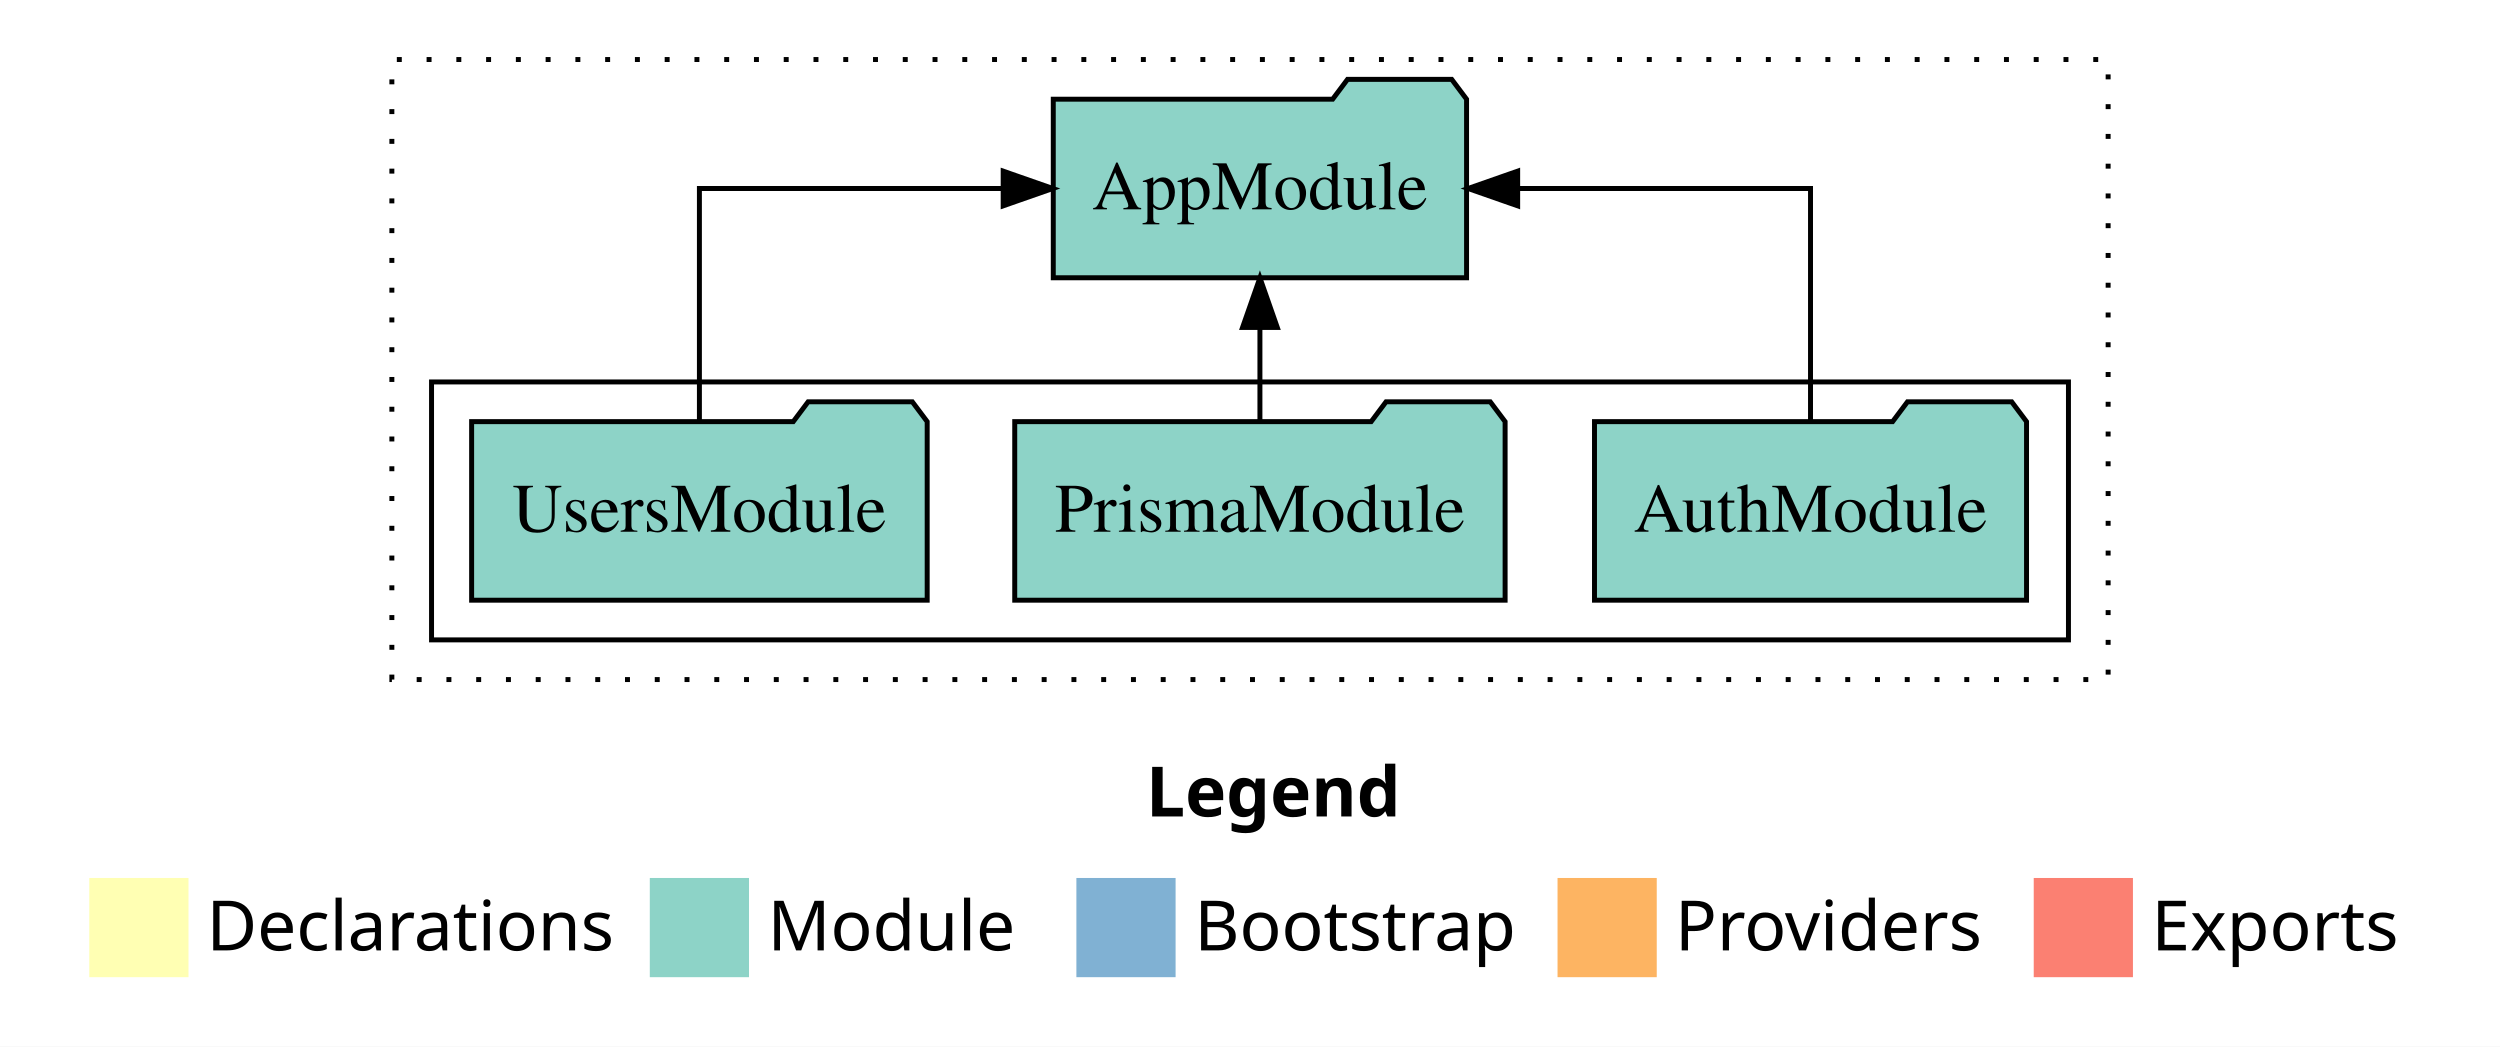
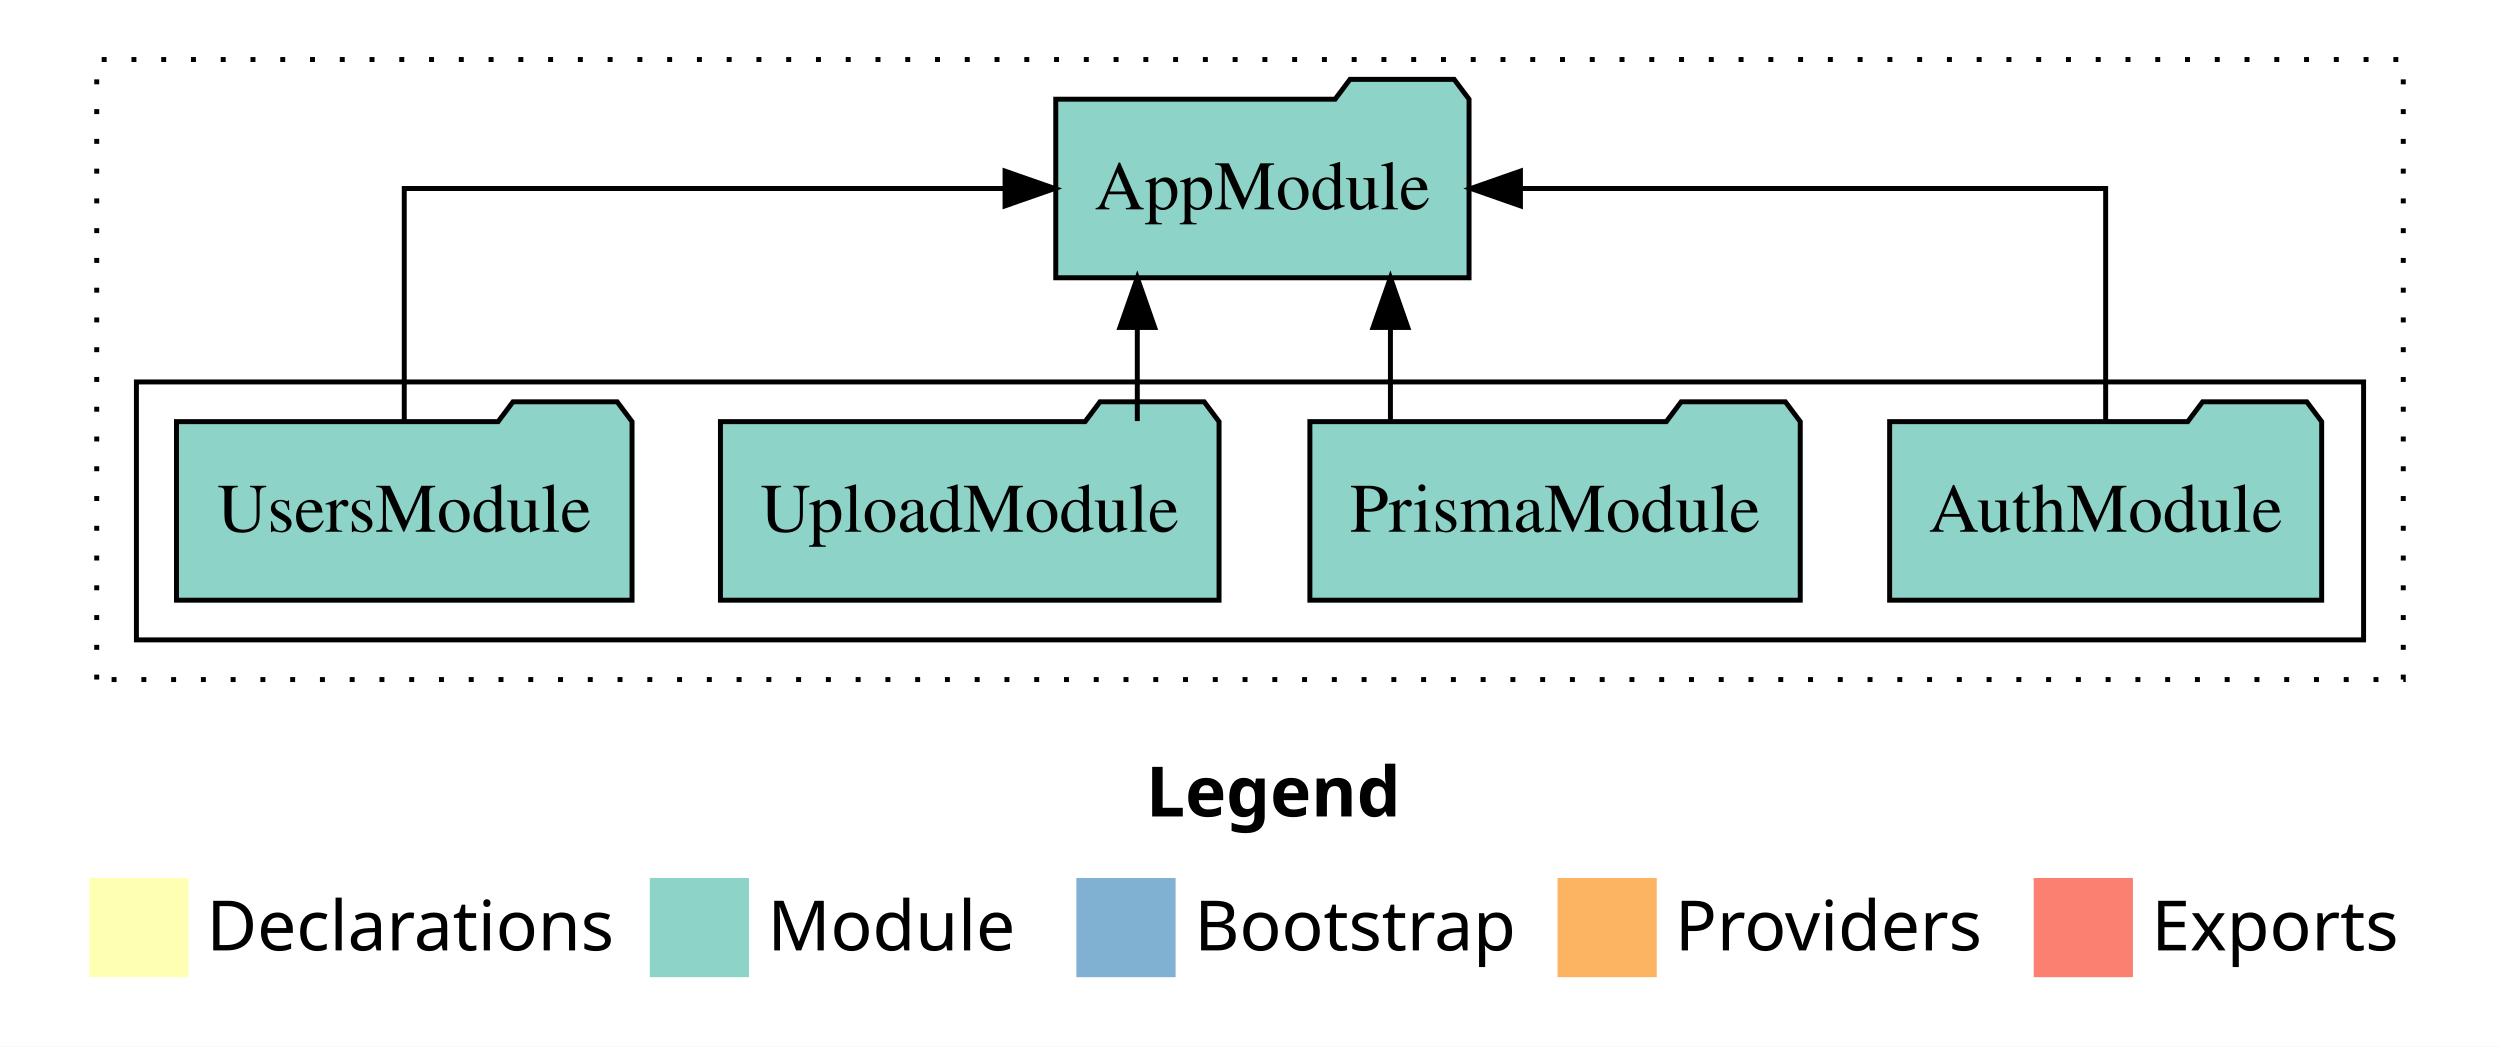
<svg xmlns="http://www.w3.org/2000/svg" width="504pt" height="211pt" viewBox="0.00 0.00 504.00 211.00">
  <g id="graph0" class="graph" transform="scale(1 1) rotate(0) translate(4 207)">
    <polygon fill="white" stroke="transparent" points="-4,4 -4,-207 500,-207 500,4 -4,4" />
    <text text-anchor="start" x="227.01" y="-42.4" font-family="Times-12" font-weight="bold" font-size="14.00">Legend</text>
    <polygon fill="#ffffb3" stroke="transparent" points="14,-10 14,-30 34,-30 34,-10 14,-10" />
    <text text-anchor="start" x="37.63" y="-15.4" font-family="Times-12" font-size="14.00">  Declarations</text>
    <polygon fill="#8dd3c7" stroke="transparent" points="127,-10 127,-30 147,-30 147,-10 127,-10" />
    <text text-anchor="start" x="150.73" y="-15.4" font-family="Times-12" font-size="14.00">  Module</text>
    <polygon fill="#80b1d3" stroke="transparent" points="213,-10 213,-30 233,-30 233,-10 213,-10" />
    <text text-anchor="start" x="236.78" y="-15.4" font-family="Times-12" font-size="14.00">  Bootstrap</text>
    <polygon fill="#fdb462" stroke="transparent" points="310,-10 310,-30 330,-30 330,-10 310,-10" />
    <text text-anchor="start" x="333.67" y="-15.4" font-family="Times-12" font-size="14.00">  Providers</text>
    <polygon fill="#fb8072" stroke="transparent" points="406,-10 406,-30 426,-30 426,-10 406,-10" />
    <text text-anchor="start" x="429.73" y="-15.4" font-family="Times-12" font-size="14.00">  Exports</text>
    <g id="clust1" class="cluster">
-       <polygon fill="none" stroke="black" stroke-dasharray="1,5" points="75,-70 75,-195 421,-195 421,-70 75,-70" />
+       <polygon fill="none" stroke="black" stroke-dasharray="1,5" points="15.5,-70 15.5,-195 480.5,-195 480.5,-70 15.5,-70" />
    </g>
    <g id="clust3" class="cluster">
-       <polygon fill="none" stroke="black" points="83,-78 83,-130 413,-130 413,-78 83,-78" />
+       <polygon fill="none" stroke="black" points="23.5,-78 23.5,-130 472.5,-130 472.5,-78 23.5,-78" />
    </g>
    <g id="node1" class="node">
-       <polygon fill="#8dd3c7" stroke="black" points="404.55,-122 401.55,-126 380.55,-126 377.55,-122 317.45,-122 317.45,-86 404.55,-86 404.55,-122" />
-       <text text-anchor="middle" x="361" y="-99.8" font-family="Times,serif" font-size="14.00">AuthModule</text>
+       <polygon fill="#8dd3c7" stroke="black" points="464.05,-122 461.05,-126 440.05,-126 437.05,-122 376.95,-122 376.95,-86 464.05,-86 464.05,-122" />
+       <text text-anchor="middle" x="420.5" y="-99.8" font-family="Times,serif" font-size="14.00">AuthModule</text>
+     </g>
+     <g id="node5" class="node">
+       <polygon fill="#8dd3c7" stroke="black" points="292.16,-187 289.16,-191 268.16,-191 265.16,-187 208.84,-187 208.84,-151 292.16,-151 292.16,-187" />
+       <text text-anchor="middle" x="250.5" y="-164.8" font-family="Times,serif" font-size="14.00">AppModule</text>
+     </g>
+     <g id="edge1" class="edge">
+       <path fill="none" stroke="black" d="M420.5,-122.11C420.5,-141.34 420.5,-169 420.5,-169 420.5,-169 302.52,-169 302.52,-169" />
+       <polygon fill="black" stroke="black" points="302.52,-165.5 292.52,-169 302.52,-172.5 302.52,-165.5" />
+     </g>
+     <g id="node2" class="node">
+       <polygon fill="#8dd3c7" stroke="black" points="358.93,-122 355.93,-126 334.93,-126 331.93,-122 260.07,-122 260.07,-86 358.93,-86 358.93,-122" />
+       <text text-anchor="middle" x="309.5" y="-99.8" font-family="Times,serif" font-size="14.00">PrismaModule</text>
+     </g>
+     <g id="edge2" class="edge">
+       <path fill="none" stroke="black" d="M276.31,-122.11C276.31,-122.11 276.31,-140.99 276.31,-140.99" />
+       <polygon fill="black" stroke="black" points="272.81,-140.99 276.31,-150.99 279.81,-140.99 272.81,-140.99" />
+     </g>
+     <g id="node3" class="node">
+       <polygon fill="#8dd3c7" stroke="black" points="241.76,-122 238.76,-126 217.76,-126 214.76,-122 141.24,-122 141.24,-86 241.76,-86 241.76,-122" />
+       <text text-anchor="middle" x="191.5" y="-99.8" font-family="Times,serif" font-size="14.00">UploadModule</text>
+     </g>
+     <g id="edge3" class="edge">
+       <path fill="none" stroke="black" d="M225.28,-122.11C225.28,-122.11 225.28,-140.99 225.28,-140.99" />
+       <polygon fill="black" stroke="black" points="221.78,-140.99 225.28,-150.99 228.78,-140.99 221.78,-140.99" />
    </g>
    <g id="node4" class="node">
-       <polygon fill="#8dd3c7" stroke="black" points="291.66,-187 288.66,-191 267.66,-191 264.66,-187 208.34,-187 208.34,-151 291.66,-151 291.66,-187" />
-       <text text-anchor="middle" x="250" y="-164.8" font-family="Times,serif" font-size="14.00">AppModule</text>
+       <polygon fill="#8dd3c7" stroke="black" points="123.42,-122 120.42,-126 99.42,-126 96.42,-122 31.58,-122 31.58,-86 123.42,-86 123.42,-122" />
+       <text text-anchor="middle" x="77.5" y="-99.8" font-family="Times,serif" font-size="14.00">UsersModule</text>
    </g>
-     <g id="edge1" class="edge">
-       <path fill="none" stroke="black" d="M361,-122.11C361,-141.34 361,-169 361,-169 361,-169 301.96,-169 301.96,-169" />
-       <polygon fill="black" stroke="black" points="301.96,-165.5 291.96,-169 301.96,-172.5 301.96,-165.5" />
-     </g>
-     <g id="node2" class="node">
-       <polygon fill="#8dd3c7" stroke="black" points="299.43,-122 296.43,-126 275.43,-126 272.43,-122 200.57,-122 200.57,-86 299.43,-86 299.43,-122" />
-       <text text-anchor="middle" x="250" y="-99.8" font-family="Times,serif" font-size="14.00">PrismaModule</text>
-     </g>
-     <g id="edge2" class="edge">
-       <path fill="none" stroke="black" d="M250,-122.11C250,-122.11 250,-140.99 250,-140.99" />
-       <polygon fill="black" stroke="black" points="246.5,-140.99 250,-150.99 253.5,-140.99 246.5,-140.99" />
-     </g>
-     <g id="node3" class="node">
-       <polygon fill="#8dd3c7" stroke="black" points="182.92,-122 179.92,-126 158.92,-126 155.92,-122 91.08,-122 91.08,-86 182.92,-86 182.92,-122" />
-       <text text-anchor="middle" x="137" y="-99.8" font-family="Times,serif" font-size="14.00">UsersModule</text>
-     </g>
-     <g id="edge3" class="edge">
-       <path fill="none" stroke="black" d="M137,-122.11C137,-141.34 137,-169 137,-169 137,-169 198.24,-169 198.24,-169" />
-       <polygon fill="black" stroke="black" points="198.24,-172.5 208.24,-169 198.24,-165.5 198.24,-172.5" />
+     <g id="edge4" class="edge">
+       <path fill="none" stroke="black" d="M77.5,-122.11C77.5,-141.34 77.5,-169 77.5,-169 77.5,-169 198.62,-169 198.62,-169" />
+       <polygon fill="black" stroke="black" points="198.62,-172.5 208.62,-169 198.62,-165.5 198.62,-172.5" />
    </g>
  </g>
</svg>
